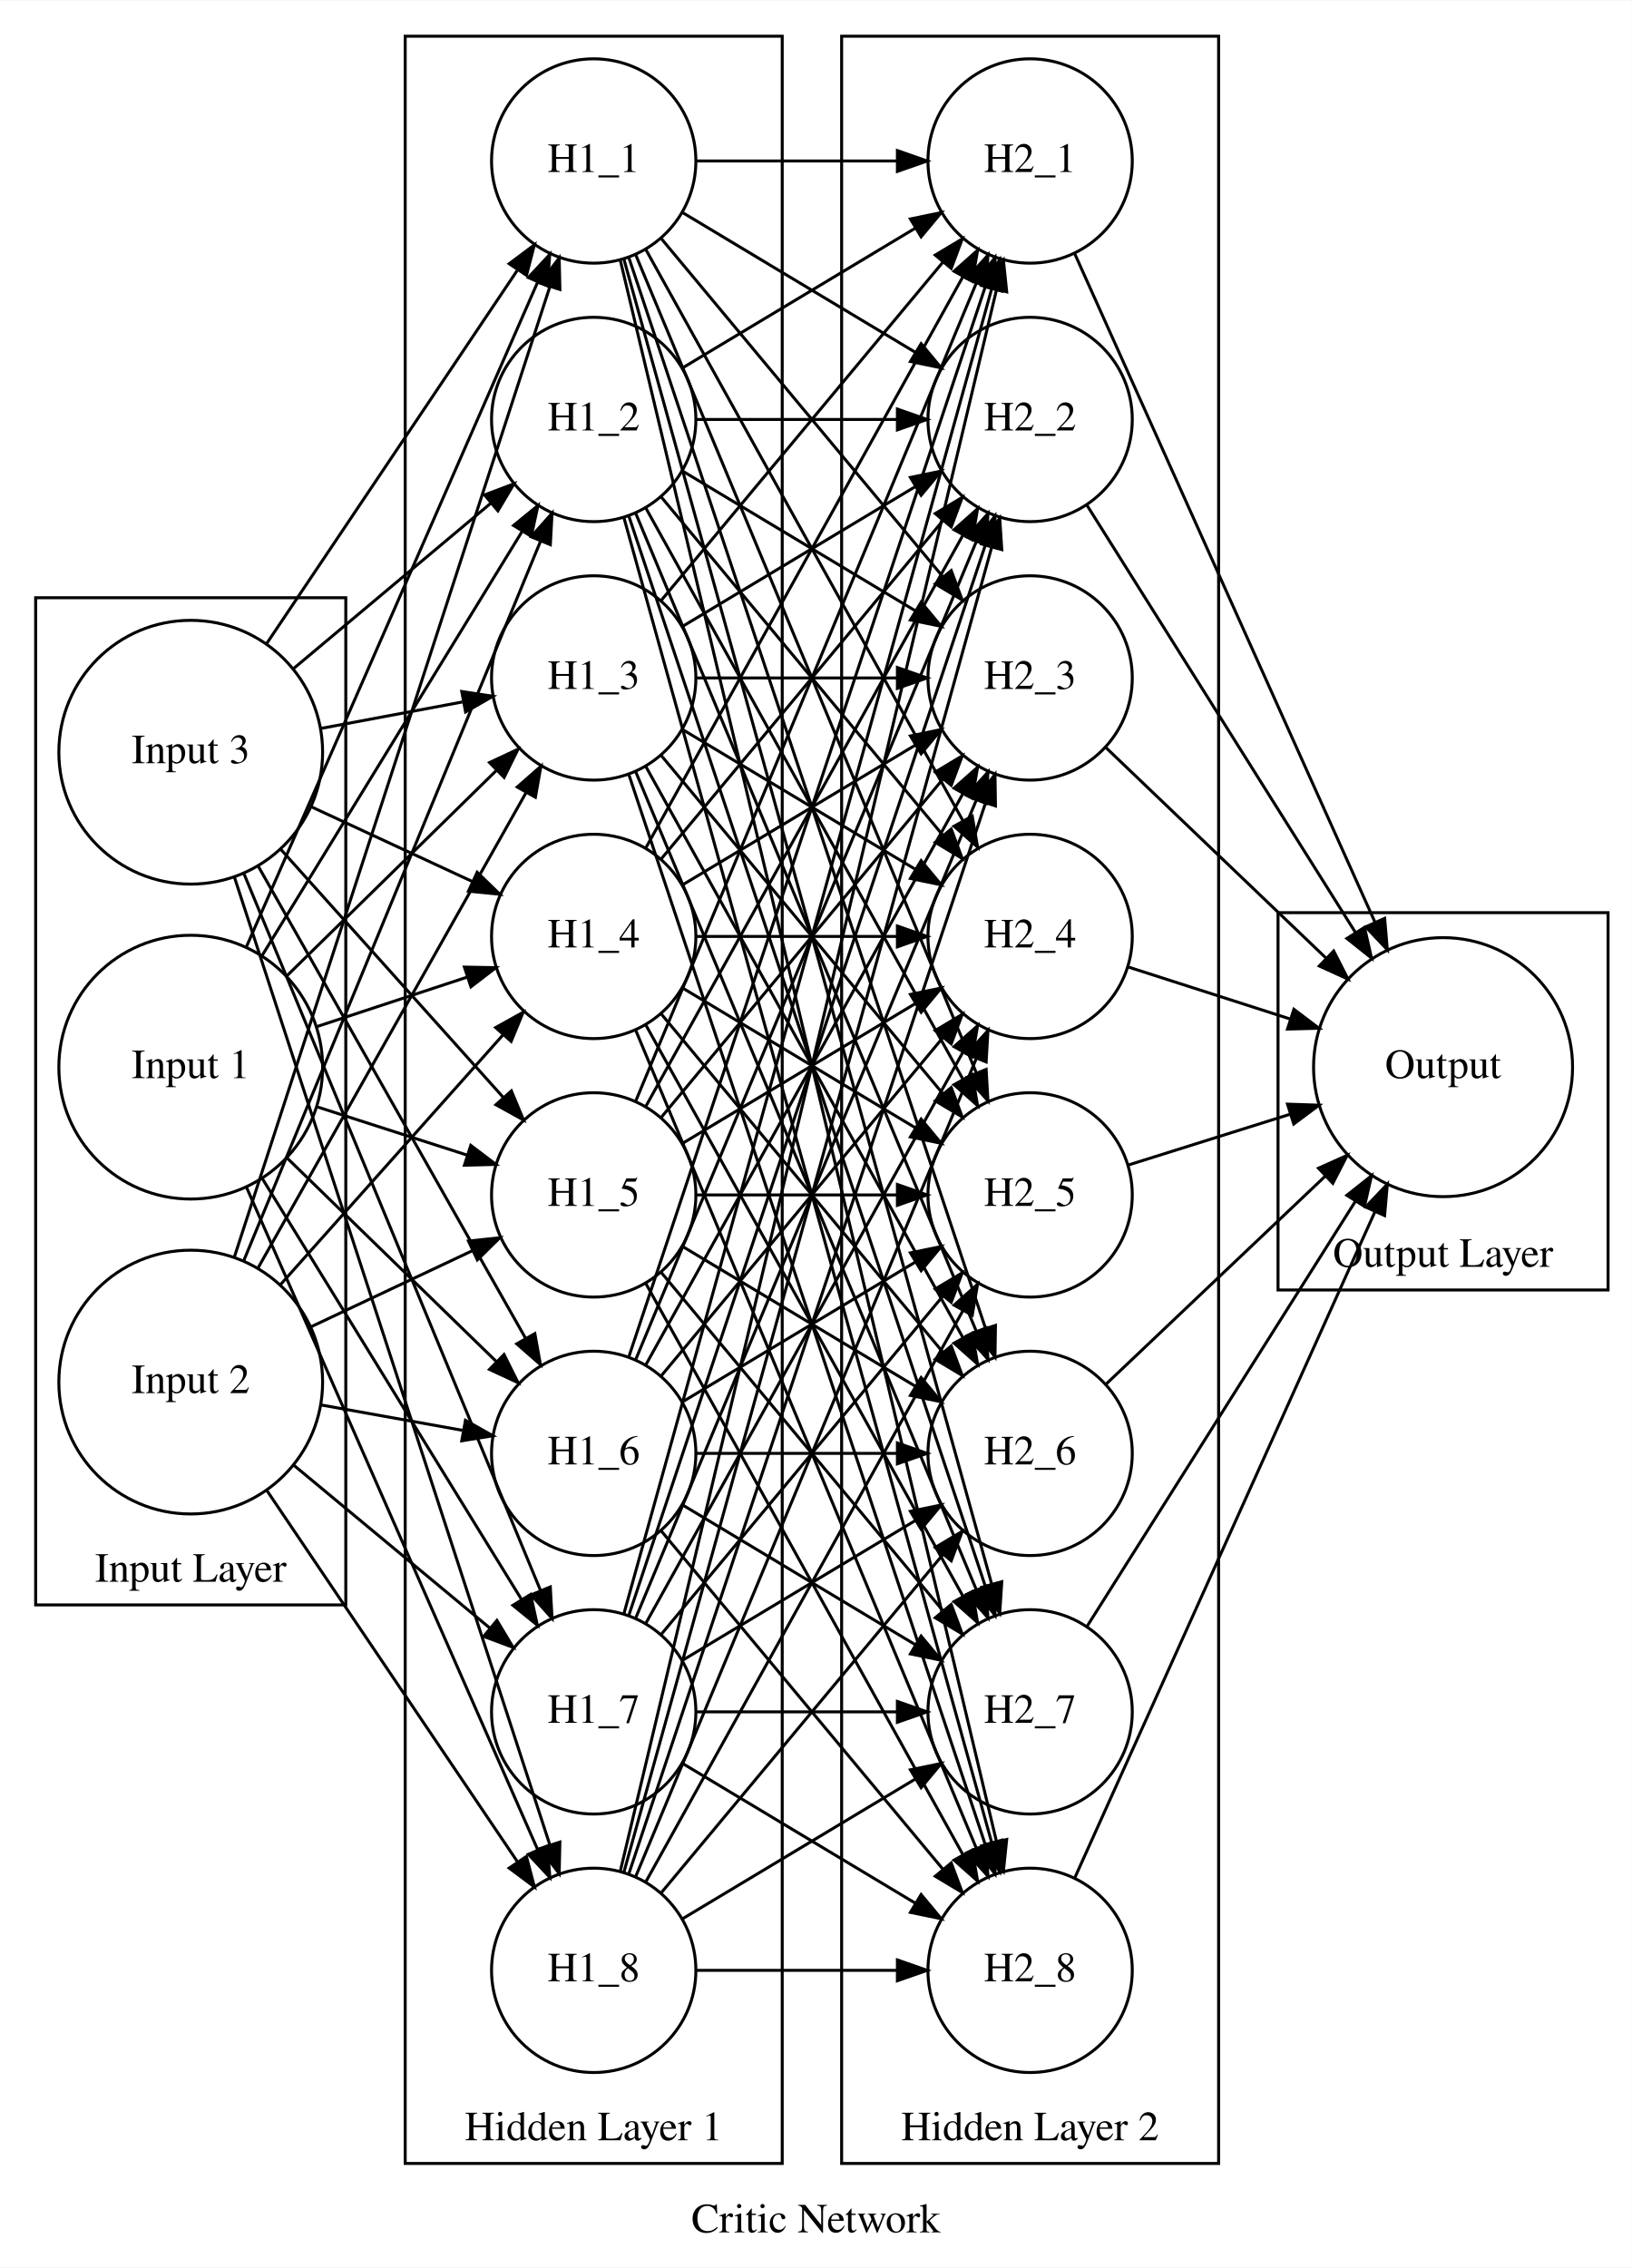
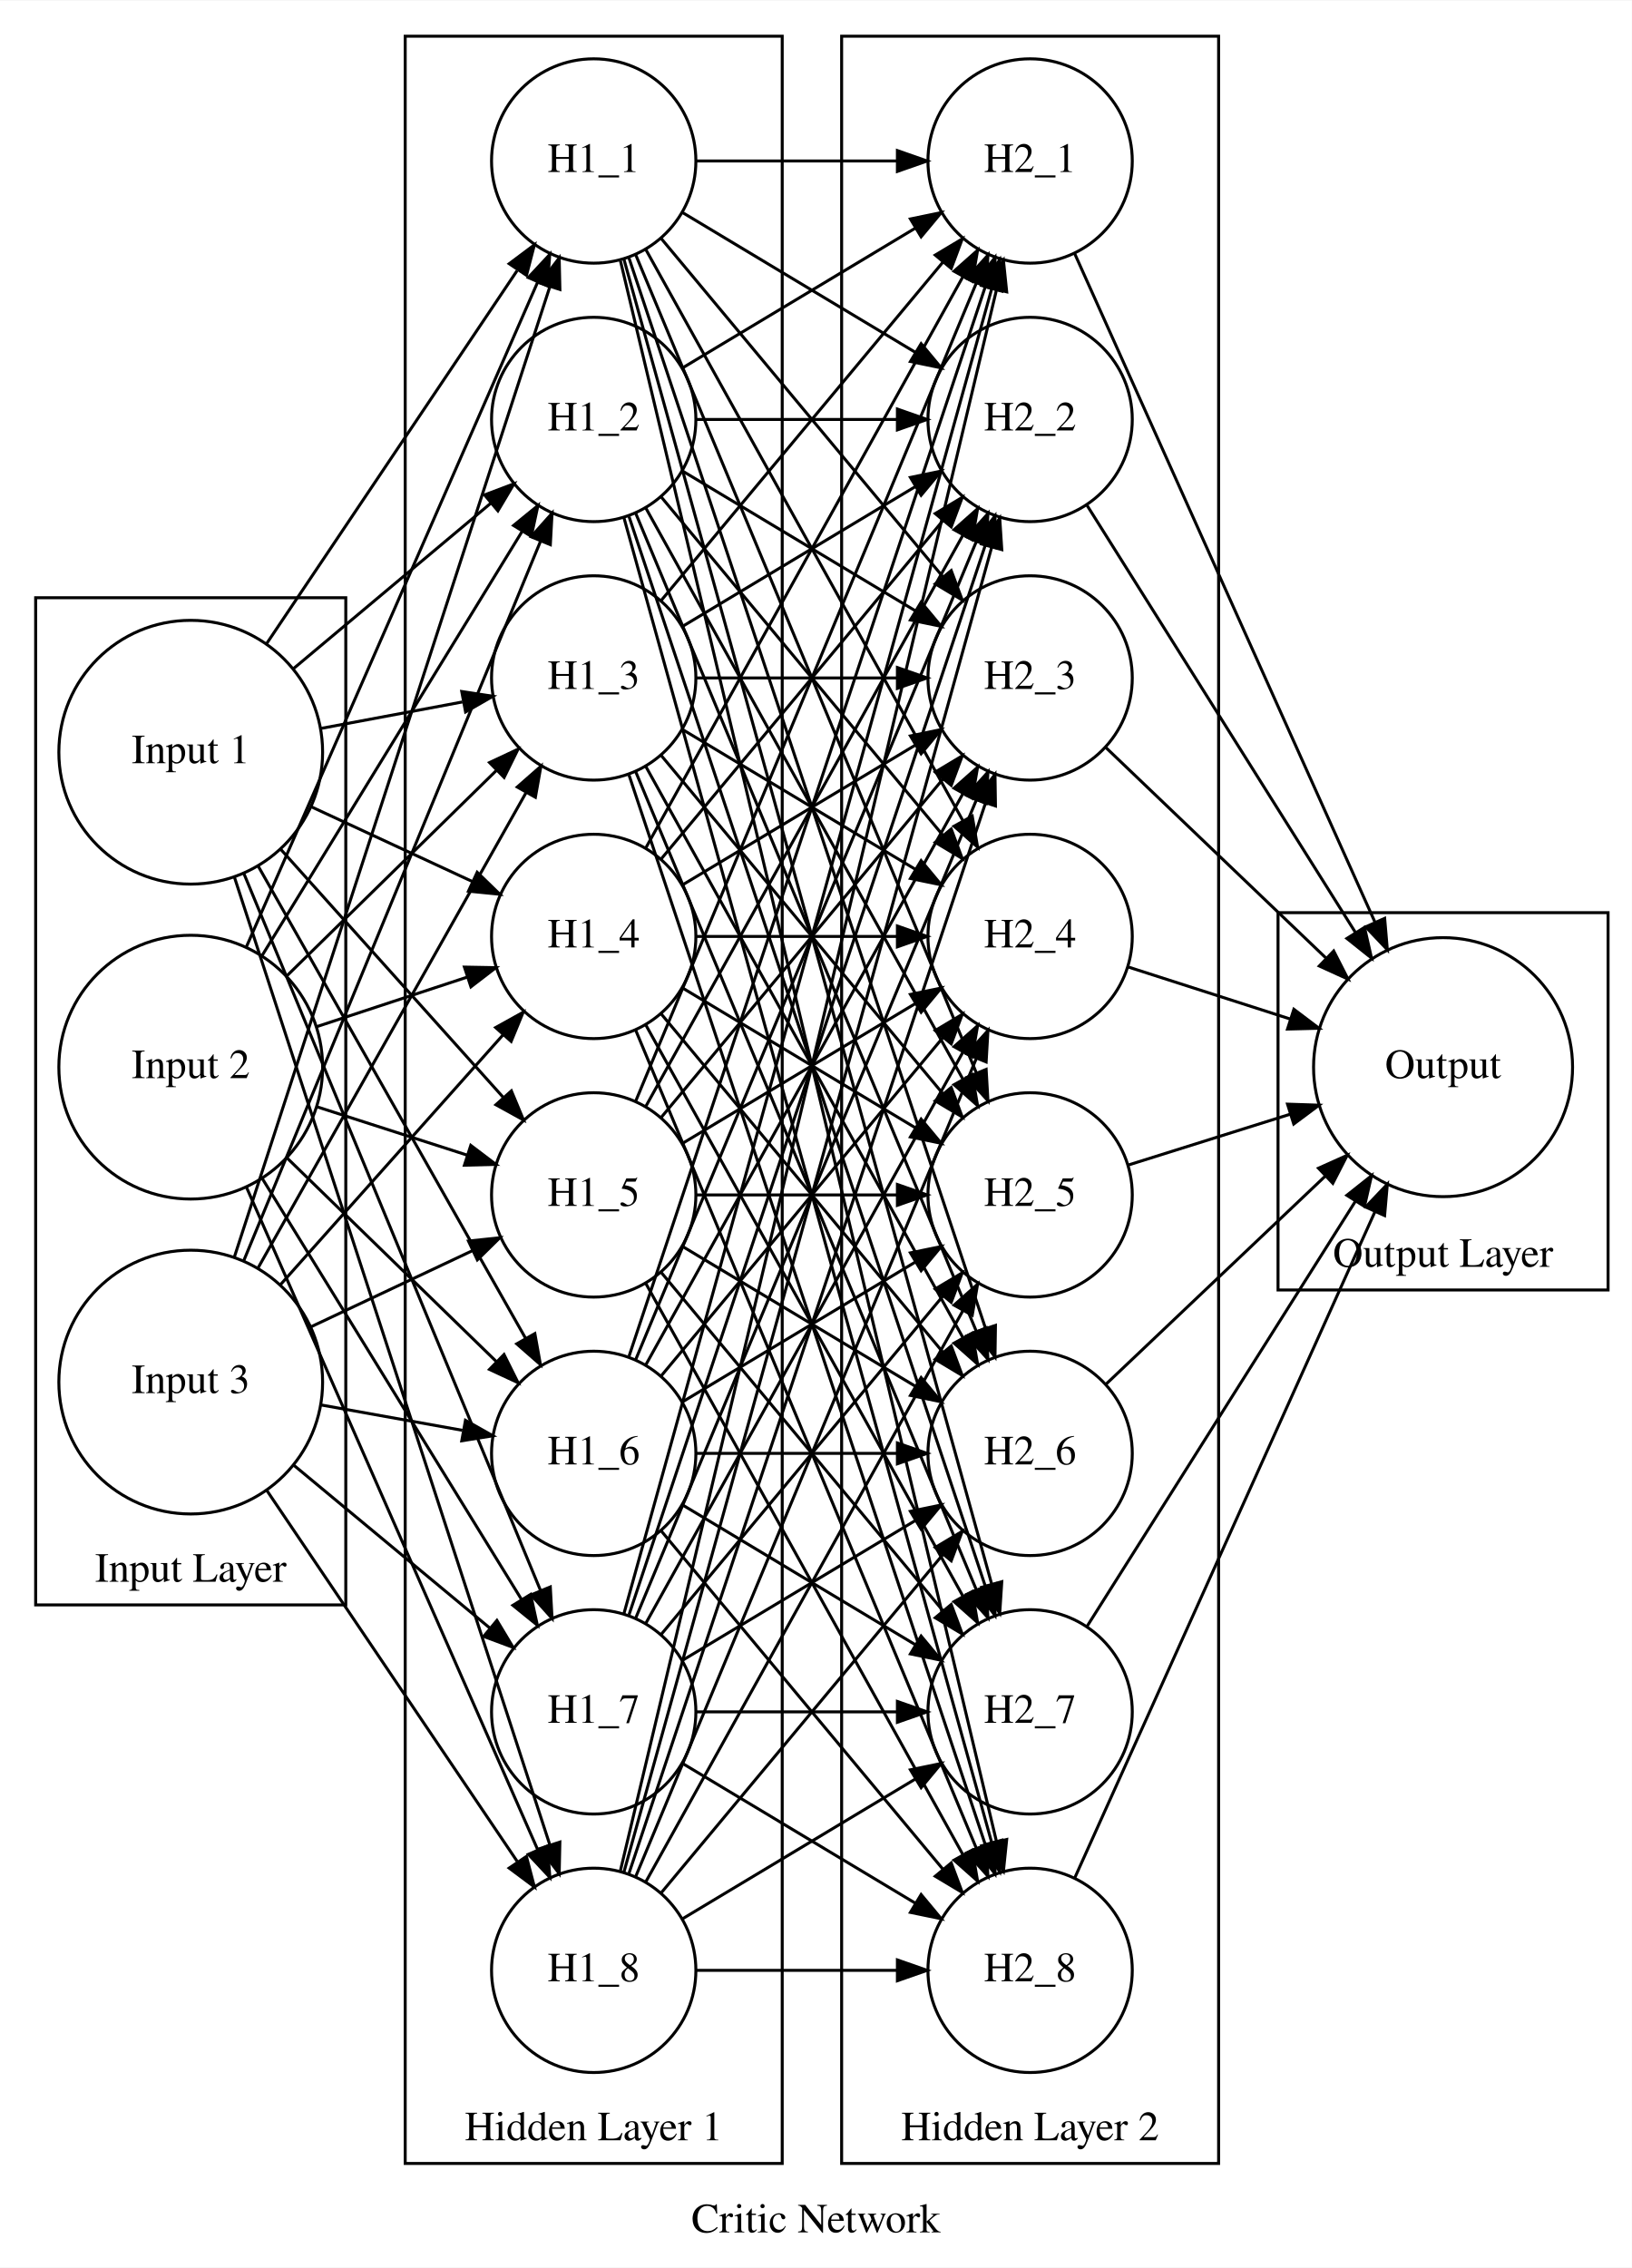
<svg xmlns="http://www.w3.org/2000/svg" width="549pt" height="763pt" viewBox="0.00 0.00 549.27 763.00">
  <g id="graph0" class="graph" transform="scale(1 1) rotate(0) translate(4 759)">
    <polygon fill="white" stroke="transparent" points="-4,4 -4,-759 545.27,-759 545.27,4 -4,4" />
    <text text-anchor="middle" x="270.64" y="-7.8" font-family="Times,serif" font-size="14.00">Critic Network</text>
    <g id="clust1" class="cluster">
      <polygon fill="none" stroke="black" points="8,-219 8,-558 112.39,-558 112.39,-219 8,-219" />
      <text text-anchor="middle" x="60.2" y="-226.8" font-family="Times,serif" font-size="14.00">Input Layer</text>
    </g>
    <g id="clust2" class="cluster">
      <polygon fill="none" stroke="black" points="132.39,-31 132.39,-747 259.29,-747 259.29,-31 132.39,-31" />
      <text text-anchor="middle" x="195.84" y="-38.8" font-family="Times,serif" font-size="14.00">Hidden Layer 1</text>
    </g>
    <g id="clust3" class="cluster">
      <polygon fill="none" stroke="black" points="279.29,-31 279.29,-747 406.18,-747 406.18,-31 279.29,-31" />
      <text text-anchor="middle" x="342.73" y="-38.8" font-family="Times,serif" font-size="14.00">Hidden Layer 2</text>
    </g>
    <g id="clust4" class="cluster">
      <polygon fill="none" stroke="black" points="426.18,-325 426.18,-452 537.27,-452 537.27,-325 426.18,-325" />
      <text text-anchor="middle" x="481.73" y="-332.8" font-family="Times,serif" font-size="14.00">Output Layer</text>
    </g>
    <g id="node1" class="node">
      <ellipse fill="none" stroke="black" cx="60.2" cy="-400" rx="44.39" ry="44.39" />
-       <text text-anchor="middle" x="60.2" y="-396.3" font-family="Times,serif" font-size="14.00">Input 1</text>
+       <text text-anchor="middle" x="60.2" y="-396.3" font-family="Times,serif" font-size="14.00">Input 2</text>
    </g>
    <g id="node4" class="node">
      <ellipse fill="none" stroke="black" cx="195.84" cy="-705" rx="34.39" ry="34.39" />
      <text text-anchor="middle" x="195.84" y="-701.3" font-family="Times,serif" font-size="14.00">H1_1</text>
    </g>
-     <g id="edge1" class="edge">
+     <g id="edge9" class="edge">
      <path fill="none" stroke="black" d="M78.8,-440.19C104.32,-498.41 151.31,-605.66 176.97,-664.22" />
      <polygon fill="black" stroke="black" points="173.83,-665.77 181.05,-673.53 180.24,-662.96 173.83,-665.77" />
    </g>
    <g id="node5" class="node">
      <ellipse fill="none" stroke="black" cx="195.84" cy="-618" rx="34.39" ry="34.39" />
      <text text-anchor="middle" x="195.84" y="-614.3" font-family="Times,serif" font-size="14.00">H1_2</text>
    </g>
-     <g id="edge2" class="edge">
+     <g id="edge10" class="edge">
      <path fill="none" stroke="black" d="M84.17,-437.48C108.66,-477.43 147.22,-540.33 171.76,-580.35" />
      <polygon fill="black" stroke="black" points="168.86,-582.32 177.07,-589.02 174.83,-578.66 168.86,-582.32" />
    </g>
    <g id="node6" class="node">
      <ellipse fill="none" stroke="black" cx="195.84" cy="-531" rx="34.39" ry="34.39" />
      <text text-anchor="middle" x="195.84" y="-527.3" font-family="Times,serif" font-size="14.00">H1_3</text>
    </g>
-     <g id="edge3" class="edge">
+     <g id="edge11" class="edge">
      <path fill="none" stroke="black" d="M92.53,-430.71C113.79,-451.55 141.79,-479 163.13,-499.91" />
      <polygon fill="black" stroke="black" points="160.78,-502.52 170.37,-507.02 165.68,-497.52 160.78,-502.52" />
    </g>
    <g id="node7" class="node">
      <ellipse fill="none" stroke="black" cx="195.84" cy="-444" rx="34.39" ry="34.39" />
      <text text-anchor="middle" x="195.84" y="-440.3" font-family="Times,serif" font-size="14.00">H1_4</text>
    </g>
-     <g id="edge4" class="edge">
+     <g id="edge12" class="edge">
      <path fill="none" stroke="black" d="M102.38,-413.56C118.52,-418.87 137,-424.96 153.18,-430.28" />
      <polygon fill="black" stroke="black" points="152.32,-433.68 162.91,-433.49 154.51,-427.04 152.32,-433.68" />
    </g>
    <g id="node8" class="node">
      <ellipse fill="none" stroke="black" cx="195.84" cy="-357" rx="34.39" ry="34.39" />
      <text text-anchor="middle" x="195.84" y="-353.3" font-family="Times,serif" font-size="14.00">H1_5</text>
    </g>
-     <g id="edge5" class="edge">
+     <g id="edge13" class="edge">
      <path fill="none" stroke="black" d="M102.38,-386.75C118.52,-381.56 137,-375.61 153.18,-370.41" />
      <polygon fill="black" stroke="black" points="154.46,-373.67 162.91,-367.27 152.32,-367 154.46,-373.67" />
    </g>
    <g id="node9" class="node">
      <ellipse fill="none" stroke="black" cx="195.84" cy="-270" rx="34.39" ry="34.39" />
      <text text-anchor="middle" x="195.84" y="-266.3" font-family="Times,serif" font-size="14.00">H1_6</text>
    </g>
-     <g id="edge6" class="edge">
+     <g id="edge14" class="edge">
      <path fill="none" stroke="black" d="M92.53,-369.52C113.79,-348.84 141.79,-321.6 163.13,-300.85" />
      <polygon fill="black" stroke="black" points="165.65,-303.28 170.37,-293.8 160.76,-298.26 165.65,-303.28" />
    </g>
    <g id="node10" class="node">
      <ellipse fill="none" stroke="black" cx="195.84" cy="-183" rx="34.39" ry="34.39" />
      <text text-anchor="middle" x="195.84" y="-179.3" font-family="Times,serif" font-size="14.00">H1_7</text>
    </g>
-     <g id="edge7" class="edge">
+     <g id="edge15" class="edge">
      <path fill="none" stroke="black" d="M84.17,-362.7C108.59,-323.04 147.01,-260.67 171.55,-220.82" />
      <polygon fill="black" stroke="black" points="174.6,-222.53 176.87,-212.18 168.64,-218.86 174.6,-222.53" />
    </g>
    <g id="node11" class="node">
      <ellipse fill="none" stroke="black" cx="195.84" cy="-96" rx="34.39" ry="34.39" />
      <text text-anchor="middle" x="195.84" y="-92.3" font-family="Times,serif" font-size="14.00">H1_8</text>
    </g>
-     <g id="edge8" class="edge">
+     <g id="edge16" class="edge">
      <path fill="none" stroke="black" d="M78.94,-359.63C104.5,-301.49 151.41,-194.8 177.01,-136.55" />
      <polygon fill="black" stroke="black" points="180.26,-137.86 181.08,-127.3 173.85,-135.04 180.26,-137.86" />
    </g>
    <g id="node2" class="node">
      <ellipse fill="none" stroke="black" cx="60.2" cy="-294" rx="44.39" ry="44.39" />
-       <text text-anchor="middle" x="60.2" y="-290.3" font-family="Times,serif" font-size="14.00">Input 2</text>
-     </g>
-     <g id="edge9" class="edge">
+       <text text-anchor="middle" x="60.2" y="-290.3" font-family="Times,serif" font-size="14.00">Input 3</text>
+     </g>
+     <g id="edge17" class="edge">
      <path fill="none" stroke="black" d="M74.87,-336.05C100.48,-414.83 155.42,-583.77 181.09,-662.72" />
      <polygon fill="black" stroke="black" points="177.8,-663.91 184.22,-672.34 184.46,-661.75 177.8,-663.91" />
    </g>
-     <g id="edge10" class="edge">
+     <g id="edge18" class="edge">
      <path fill="none" stroke="black" d="M77.99,-334.71C103.61,-396.82 152.19,-514.59 177.9,-576.92" />
      <polygon fill="black" stroke="black" points="174.77,-578.52 181.82,-586.43 181.24,-575.86 174.77,-578.52" />
    </g>
-     <g id="edge11" class="edge">
+     <g id="edge19" class="edge">
      <path fill="none" stroke="black" d="M82.67,-332.08C107.52,-376.15 148.21,-448.31 173.15,-492.54" />
      <polygon fill="black" stroke="black" points="170.11,-494.28 178.07,-501.27 176.21,-490.84 170.11,-494.28" />
    </g>
-     <g id="edge12" class="edge">
+     <g id="edge20" class="edge">
      <path fill="none" stroke="black" d="M90.19,-326.55C112.46,-351.54 143.07,-385.9 165.44,-411" />
      <polygon fill="black" stroke="black" points="162.83,-413.33 172.09,-418.47 168.05,-408.67 162.83,-413.33" />
    </g>
-     <g id="edge13" class="edge">
+     <g id="edge21" class="edge">
      <path fill="none" stroke="black" d="M100.57,-312.56C117.72,-320.65 137.79,-330.11 154.99,-338.22" />
      <polygon fill="black" stroke="black" points="153.68,-341.47 164.22,-342.57 156.67,-335.14 153.68,-341.47" />
    </g>
-     <g id="edge14" class="edge">
+     <g id="edge22" class="edge">
      <path fill="none" stroke="black" d="M103.85,-286.34C119.12,-283.6 136.33,-280.51 151.65,-277.76" />
      <polygon fill="black" stroke="black" points="152.67,-281.13 161.9,-275.92 151.43,-274.24 152.67,-281.13" />
    </g>
-     <g id="edge15" class="edge">
+     <g id="edge23" class="edge">
      <path fill="none" stroke="black" d="M94.92,-265.99C115.13,-249.21 140.73,-227.94 160.97,-211.13" />
      <polygon fill="black" stroke="black" points="163.26,-213.78 168.71,-204.7 158.79,-208.4 163.26,-213.78" />
    </g>
-     <g id="edge16" class="edge">
+     <g id="edge24" class="edge">
      <path fill="none" stroke="black" d="M85.71,-257.68C109.67,-222.18 145.98,-168.39 170.04,-132.74" />
      <polygon fill="black" stroke="black" points="173.19,-134.34 175.88,-124.09 167.38,-130.42 173.19,-134.34" />
    </g>
    <g id="node3" class="node">
      <ellipse fill="none" stroke="black" cx="60.2" cy="-506" rx="44.39" ry="44.39" />
-       <text text-anchor="middle" x="60.2" y="-502.3" font-family="Times,serif" font-size="14.00">Input 3</text>
-     </g>
-     <g id="edge17" class="edge">
+       <text text-anchor="middle" x="60.2" y="-502.3" font-family="Times,serif" font-size="14.00">Input 1</text>
+     </g>
+     <g id="edge1" class="edge">
      <path fill="none" stroke="black" d="M85.71,-542.5C109.67,-578.19 145.98,-632.24 170.04,-668.07" />
      <polygon fill="black" stroke="black" points="167.4,-670.42 175.88,-676.77 173.21,-666.52 167.4,-670.42" />
    </g>
-     <g id="edge18" class="edge">
+     <g id="edge2" class="edge">
      <path fill="none" stroke="black" d="M94.58,-533.97C114.91,-551.02 140.82,-572.73 161.21,-589.82" />
      <polygon fill="black" stroke="black" points="159.1,-592.61 169.01,-596.35 163.59,-587.25 159.1,-592.61" />
    </g>
-     <g id="edge19" class="edge">
+     <g id="edge3" class="edge">
      <path fill="none" stroke="black" d="M103.85,-513.98C119.12,-516.84 136.33,-520.06 151.65,-522.92" />
      <polygon fill="black" stroke="black" points="151.42,-526.44 161.9,-524.84 152.71,-519.56 151.42,-526.44" />
    </g>
-     <g id="edge20" class="edge">
+     <g id="edge4" class="edge">
      <path fill="none" stroke="black" d="M100.57,-487.73C117.72,-479.78 137.79,-470.47 154.99,-462.48" />
      <polygon fill="black" stroke="black" points="156.62,-465.59 164.22,-458.2 153.68,-459.24 156.62,-465.59" />
    </g>
-     <g id="edge21" class="edge">
+     <g id="edge5" class="edge">
      <path fill="none" stroke="black" d="M90.52,-473.3C112.71,-448.57 143.05,-414.74 165.29,-389.94" />
      <polygon fill="black" stroke="black" points="168.13,-392.01 172.21,-382.23 162.92,-387.34 168.13,-392.01" />
    </g>
-     <g id="edge22" class="edge">
+     <g id="edge6" class="edge">
      <path fill="none" stroke="black" d="M82.82,-467.82C107.58,-424.1 147.92,-352.85 172.84,-308.85" />
      <polygon fill="black" stroke="black" points="176.03,-310.32 177.91,-299.89 169.94,-306.87 176.03,-310.32" />
    </g>
-     <g id="edge23" class="edge">
+     <g id="edge7" class="edge">
      <path fill="none" stroke="black" d="M77.99,-465.42C103.61,-403.5 152.19,-286.09 177.9,-223.95" />
      <polygon fill="black" stroke="black" points="181.23,-225.05 181.82,-214.47 174.76,-222.37 181.23,-225.05" />
    </g>
-     <g id="edge24" class="edge">
+     <g id="edge8" class="edge">
      <path fill="none" stroke="black" d="M74.87,-464.05C100.48,-385.47 155.42,-216.93 181.09,-138.18" />
      <polygon fill="black" stroke="black" points="184.45,-139.17 184.22,-128.58 177.79,-137 184.45,-139.17" />
    </g>
    <g id="node12" class="node">
      <ellipse fill="none" stroke="black" cx="342.73" cy="-705" rx="34.39" ry="34.39" />
      <text text-anchor="middle" x="342.73" y="-701.3" font-family="Times,serif" font-size="14.00">H2_1</text>
    </g>
    <g id="edge25" class="edge">
      <path fill="none" stroke="black" d="M230.44,-705C250.49,-705 276.17,-705 297.8,-705" />
      <polygon fill="black" stroke="black" points="298.06,-708.5 308.06,-705 298.06,-701.5 298.06,-708.5" />
    </g>
    <g id="node13" class="node">
      <ellipse fill="none" stroke="black" cx="342.73" cy="-618" rx="34.39" ry="34.39" />
      <text text-anchor="middle" x="342.73" y="-614.3" font-family="Times,serif" font-size="14.00">H2_2</text>
    </g>
    <g id="edge26" class="edge">
      <path fill="none" stroke="black" d="M225.81,-687.6C248.32,-674.09 279.71,-655.24 304.15,-640.57" />
      <polygon fill="black" stroke="black" points="306.04,-643.51 312.81,-635.37 302.44,-637.51 306.04,-643.51" />
    </g>
    <g id="node14" class="node">
      <ellipse fill="none" stroke="black" cx="342.73" cy="-531" rx="34.39" ry="34.39" />
      <text text-anchor="middle" x="342.73" y="-527.3" font-family="Times,serif" font-size="14.00">H2_3</text>
    </g>
    <g id="edge27" class="edge">
      <path fill="none" stroke="black" d="M218.53,-678.95C243.82,-648.58 285.69,-598.3 313.49,-564.91" />
      <polygon fill="black" stroke="black" points="316.18,-567.15 319.89,-557.23 310.8,-562.67 316.18,-567.15" />
    </g>
    <g id="node15" class="node">
      <ellipse fill="none" stroke="black" cx="342.73" cy="-444" rx="34.39" ry="34.39" />
      <text text-anchor="middle" x="342.73" y="-440.3" font-family="Times,serif" font-size="14.00">H2_4</text>
    </g>
    <g id="edge28" class="edge">
      <path fill="none" stroke="black" d="M213.32,-675.31C239.56,-628.05 290.84,-535.67 320.04,-483.08" />
      <polygon fill="black" stroke="black" points="323.25,-484.5 325.05,-474.06 317.13,-481.1 323.25,-484.5" />
    </g>
    <g id="node16" class="node">
      <ellipse fill="none" stroke="black" cx="342.73" cy="-357" rx="34.39" ry="34.39" />
      <text text-anchor="middle" x="342.73" y="-353.3" font-family="Times,serif" font-size="14.00">H2_5</text>
    </g>
    <g id="edge29" class="edge">
      <path fill="none" stroke="black" d="M209.95,-673.5C236.23,-610.38 295.33,-468.45 324.62,-398.11" />
      <polygon fill="black" stroke="black" points="327.93,-399.25 328.54,-388.68 321.47,-396.56 327.93,-399.25" />
    </g>
    <g id="node17" class="node">
      <ellipse fill="none" stroke="black" cx="342.73" cy="-270" rx="34.39" ry="34.39" />
      <text text-anchor="middle" x="342.73" y="-266.3" font-family="Times,serif" font-size="14.00">H2_6</text>
    </g>
    <g id="edge30" class="edge">
      <path fill="none" stroke="black" d="M207.73,-672.3C233.62,-594.57 298.84,-398.76 327.67,-312.23" />
      <polygon fill="black" stroke="black" points="331.07,-313.08 330.91,-302.48 324.43,-310.86 331.07,-313.08" />
    </g>
    <g id="node18" class="node">
      <ellipse fill="none" stroke="black" cx="342.73" cy="-183" rx="34.39" ry="34.39" />
      <text text-anchor="middle" x="342.73" y="-179.3" font-family="Times,serif" font-size="14.00">H2_7</text>
    </g>
    <g id="edge31" class="edge">
      <path fill="none" stroke="black" d="M206.01,-671.95C231.21,-581.16 301.49,-327.96 329.75,-226.18" />
      <polygon fill="black" stroke="black" points="333.2,-226.81 332.51,-216.24 326.46,-224.94 333.2,-226.81" />
    </g>
    <g id="node19" class="node">
      <ellipse fill="none" stroke="black" cx="342.73" cy="-96" rx="34.39" ry="34.39" />
      <text text-anchor="middle" x="342.73" y="-92.3" font-family="Times,serif" font-size="14.00">H2_8</text>
    </g>
    <g id="edge32" class="edge">
      <path fill="none" stroke="black" d="M204.84,-671.39C229.43,-568.03 303.92,-254.93 331.4,-139.41" />
      <polygon fill="black" stroke="black" points="334.85,-140.04 333.76,-129.51 328.04,-138.42 334.85,-140.04" />
    </g>
    <g id="edge33" class="edge">
      <path fill="none" stroke="black" d="M225.81,-635.4C248.32,-648.91 279.71,-667.76 304.15,-682.43" />
      <polygon fill="black" stroke="black" points="302.44,-685.49 312.81,-687.63 306.04,-679.49 302.44,-685.49" />
    </g>
    <g id="edge34" class="edge">
      <path fill="none" stroke="black" d="M230.44,-618C250.49,-618 276.17,-618 297.8,-618" />
      <polygon fill="black" stroke="black" points="298.06,-621.5 308.06,-618 298.06,-614.5 298.06,-621.5" />
    </g>
    <g id="edge35" class="edge">
      <path fill="none" stroke="black" d="M225.81,-600.6C248.32,-587.09 279.71,-568.24 304.15,-553.57" />
      <polygon fill="black" stroke="black" points="306.04,-556.51 312.81,-548.37 302.44,-550.51 306.04,-556.51" />
    </g>
    <g id="edge36" class="edge">
      <path fill="none" stroke="black" d="M218.53,-591.95C243.82,-561.58 285.69,-511.3 313.49,-477.91" />
      <polygon fill="black" stroke="black" points="316.18,-480.15 319.89,-470.23 310.8,-475.67 316.18,-480.15" />
    </g>
    <g id="edge37" class="edge">
      <path fill="none" stroke="black" d="M213.32,-588.31C239.56,-541.05 290.84,-448.67 320.04,-396.08" />
      <polygon fill="black" stroke="black" points="323.25,-397.5 325.05,-387.06 317.13,-394.1 323.25,-397.5" />
    </g>
    <g id="edge38" class="edge">
      <path fill="none" stroke="black" d="M209.95,-586.5C236.23,-523.38 295.33,-381.45 324.62,-311.11" />
      <polygon fill="black" stroke="black" points="327.93,-312.25 328.54,-301.68 321.47,-309.56 327.93,-312.25" />
    </g>
    <g id="edge39" class="edge">
      <path fill="none" stroke="black" d="M207.73,-585.3C233.62,-507.57 298.84,-311.76 327.67,-225.23" />
      <polygon fill="black" stroke="black" points="331.07,-226.08 330.91,-215.48 324.43,-223.86 331.07,-226.08" />
    </g>
    <g id="edge40" class="edge">
      <path fill="none" stroke="black" d="M206.01,-584.95C231.21,-494.16 301.49,-240.96 329.75,-139.18" />
      <polygon fill="black" stroke="black" points="333.2,-139.81 332.51,-129.24 326.46,-137.94 333.2,-139.81" />
    </g>
    <g id="edge41" class="edge">
      <path fill="none" stroke="black" d="M218.53,-557.05C243.82,-587.42 285.69,-637.7 313.49,-671.09" />
      <polygon fill="black" stroke="black" points="310.8,-673.33 319.89,-678.77 316.18,-668.85 310.8,-673.33" />
    </g>
    <g id="edge42" class="edge">
      <path fill="none" stroke="black" d="M225.81,-548.4C248.32,-561.91 279.71,-580.76 304.15,-595.43" />
      <polygon fill="black" stroke="black" points="302.44,-598.49 312.81,-600.63 306.04,-592.49 302.44,-598.49" />
    </g>
    <g id="edge43" class="edge">
      <path fill="none" stroke="black" d="M230.44,-531C250.49,-531 276.17,-531 297.8,-531" />
      <polygon fill="black" stroke="black" points="298.06,-534.5 308.06,-531 298.06,-527.5 298.06,-534.5" />
    </g>
    <g id="edge44" class="edge">
      <path fill="none" stroke="black" d="M225.81,-513.6C248.32,-500.09 279.71,-481.24 304.15,-466.57" />
      <polygon fill="black" stroke="black" points="306.04,-469.51 312.81,-461.37 302.44,-463.51 306.04,-469.51" />
    </g>
    <g id="edge45" class="edge">
      <path fill="none" stroke="black" d="M218.53,-504.95C243.82,-474.58 285.69,-424.3 313.49,-390.91" />
      <polygon fill="black" stroke="black" points="316.18,-393.15 319.89,-383.23 310.8,-388.67 316.18,-393.15" />
    </g>
    <g id="edge46" class="edge">
      <path fill="none" stroke="black" d="M213.32,-501.31C239.56,-454.05 290.84,-361.67 320.04,-309.08" />
      <polygon fill="black" stroke="black" points="323.25,-310.5 325.05,-300.06 317.13,-307.1 323.25,-310.5" />
    </g>
    <g id="edge47" class="edge">
      <path fill="none" stroke="black" d="M209.95,-499.5C236.23,-436.38 295.33,-294.45 324.62,-224.11" />
      <polygon fill="black" stroke="black" points="327.93,-225.25 328.54,-214.68 321.47,-222.56 327.93,-225.25" />
    </g>
    <g id="edge48" class="edge">
      <path fill="none" stroke="black" d="M207.73,-498.3C233.62,-420.57 298.84,-224.76 327.67,-138.23" />
      <polygon fill="black" stroke="black" points="331.07,-139.08 330.91,-128.48 324.43,-136.86 331.07,-139.08" />
    </g>
    <g id="edge49" class="edge">
      <path fill="none" stroke="black" d="M213.32,-473.69C239.56,-520.95 290.84,-613.33 320.04,-665.92" />
      <polygon fill="black" stroke="black" points="317.13,-667.9 325.05,-674.94 323.25,-664.5 317.13,-667.9" />
    </g>
    <g id="edge50" class="edge">
      <path fill="none" stroke="black" d="M218.53,-470.05C243.82,-500.42 285.69,-550.7 313.49,-584.09" />
      <polygon fill="black" stroke="black" points="310.8,-586.33 319.89,-591.77 316.18,-581.85 310.8,-586.33" />
    </g>
    <g id="edge51" class="edge">
      <path fill="none" stroke="black" d="M225.81,-461.4C248.32,-474.91 279.71,-493.76 304.15,-508.43" />
      <polygon fill="black" stroke="black" points="302.44,-511.49 312.81,-513.63 306.04,-505.49 302.44,-511.49" />
    </g>
    <g id="edge52" class="edge">
      <path fill="none" stroke="black" d="M230.44,-444C250.49,-444 276.17,-444 297.8,-444" />
      <polygon fill="black" stroke="black" points="298.06,-447.5 308.06,-444 298.06,-440.5 298.06,-447.5" />
    </g>
    <g id="edge53" class="edge">
      <path fill="none" stroke="black" d="M225.81,-426.6C248.32,-413.09 279.71,-394.24 304.15,-379.57" />
      <polygon fill="black" stroke="black" points="306.04,-382.51 312.81,-374.37 302.44,-376.51 306.04,-382.51" />
    </g>
    <g id="edge54" class="edge">
      <path fill="none" stroke="black" d="M218.53,-417.95C243.82,-387.58 285.69,-337.3 313.49,-303.91" />
      <polygon fill="black" stroke="black" points="316.18,-306.15 319.89,-296.23 310.8,-301.67 316.18,-306.15" />
    </g>
    <g id="edge55" class="edge">
      <path fill="none" stroke="black" d="M213.32,-414.31C239.56,-367.05 290.84,-274.67 320.04,-222.08" />
      <polygon fill="black" stroke="black" points="323.25,-223.5 325.05,-213.06 317.13,-220.1 323.25,-223.5" />
    </g>
    <g id="edge56" class="edge">
      <path fill="none" stroke="black" d="M209.95,-412.5C236.23,-349.38 295.33,-207.45 324.62,-137.11" />
      <polygon fill="black" stroke="black" points="327.93,-138.25 328.54,-127.68 321.47,-135.56 327.93,-138.25" />
    </g>
    <g id="edge57" class="edge">
      <path fill="none" stroke="black" d="M209.95,-388.5C236.23,-451.62 295.33,-593.55 324.62,-663.89" />
      <polygon fill="black" stroke="black" points="321.47,-665.44 328.54,-673.32 327.93,-662.75 321.47,-665.44" />
    </g>
    <g id="edge58" class="edge">
      <path fill="none" stroke="black" d="M213.32,-386.69C239.56,-433.95 290.84,-526.33 320.04,-578.92" />
      <polygon fill="black" stroke="black" points="317.13,-580.9 325.05,-587.94 323.25,-577.5 317.13,-580.9" />
    </g>
    <g id="edge59" class="edge">
      <path fill="none" stroke="black" d="M218.53,-383.05C243.82,-413.42 285.69,-463.7 313.49,-497.09" />
      <polygon fill="black" stroke="black" points="310.8,-499.33 319.89,-504.77 316.18,-494.85 310.8,-499.33" />
    </g>
    <g id="edge60" class="edge">
      <path fill="none" stroke="black" d="M225.81,-374.4C248.32,-387.91 279.71,-406.76 304.15,-421.43" />
      <polygon fill="black" stroke="black" points="302.44,-424.49 312.81,-426.63 306.04,-418.49 302.44,-424.49" />
    </g>
    <g id="edge61" class="edge">
      <path fill="none" stroke="black" d="M230.44,-357C250.49,-357 276.17,-357 297.8,-357" />
      <polygon fill="black" stroke="black" points="298.06,-360.5 308.06,-357 298.06,-353.5 298.06,-360.5" />
    </g>
    <g id="edge62" class="edge">
      <path fill="none" stroke="black" d="M225.81,-339.6C248.32,-326.09 279.71,-307.24 304.15,-292.57" />
      <polygon fill="black" stroke="black" points="306.04,-295.51 312.81,-287.37 302.44,-289.51 306.04,-295.51" />
    </g>
    <g id="edge63" class="edge">
      <path fill="none" stroke="black" d="M218.53,-330.95C243.82,-300.58 285.69,-250.3 313.49,-216.91" />
      <polygon fill="black" stroke="black" points="316.18,-219.15 319.89,-209.23 310.8,-214.67 316.18,-219.15" />
    </g>
    <g id="edge64" class="edge">
      <path fill="none" stroke="black" d="M213.32,-327.31C239.56,-280.05 290.84,-187.67 320.04,-135.08" />
      <polygon fill="black" stroke="black" points="323.25,-136.5 325.05,-126.06 317.13,-133.1 323.25,-136.5" />
    </g>
    <g id="edge65" class="edge">
      <path fill="none" stroke="black" d="M207.73,-302.7C233.62,-380.43 298.84,-576.24 327.67,-662.77" />
      <polygon fill="black" stroke="black" points="324.43,-664.14 330.91,-672.52 331.07,-661.92 324.43,-664.14" />
    </g>
    <g id="edge66" class="edge">
      <path fill="none" stroke="black" d="M209.95,-301.5C236.23,-364.62 295.33,-506.55 324.62,-576.89" />
      <polygon fill="black" stroke="black" points="321.47,-578.44 328.54,-586.32 327.93,-575.75 321.47,-578.44" />
    </g>
    <g id="edge67" class="edge">
      <path fill="none" stroke="black" d="M213.32,-299.69C239.56,-346.95 290.84,-439.33 320.04,-491.92" />
      <polygon fill="black" stroke="black" points="317.13,-493.9 325.05,-500.94 323.25,-490.5 317.13,-493.9" />
    </g>
    <g id="edge68" class="edge">
      <path fill="none" stroke="black" d="M218.53,-296.05C243.82,-326.42 285.69,-376.7 313.49,-410.09" />
      <polygon fill="black" stroke="black" points="310.8,-412.33 319.89,-417.77 316.18,-407.85 310.8,-412.33" />
    </g>
    <g id="edge69" class="edge">
      <path fill="none" stroke="black" d="M225.81,-287.4C248.32,-300.91 279.71,-319.76 304.15,-334.43" />
      <polygon fill="black" stroke="black" points="302.44,-337.49 312.81,-339.63 306.04,-331.49 302.44,-337.49" />
    </g>
    <g id="edge70" class="edge">
      <path fill="none" stroke="black" d="M230.44,-270C250.49,-270 276.17,-270 297.8,-270" />
      <polygon fill="black" stroke="black" points="298.06,-273.5 308.06,-270 298.06,-266.5 298.06,-273.5" />
    </g>
    <g id="edge71" class="edge">
      <path fill="none" stroke="black" d="M225.81,-252.6C248.32,-239.09 279.71,-220.24 304.15,-205.57" />
      <polygon fill="black" stroke="black" points="306.04,-208.51 312.81,-200.37 302.44,-202.51 306.04,-208.51" />
    </g>
    <g id="edge72" class="edge">
      <path fill="none" stroke="black" d="M218.53,-243.95C243.82,-213.58 285.69,-163.3 313.49,-129.91" />
      <polygon fill="black" stroke="black" points="316.18,-132.15 319.89,-122.23 310.8,-127.67 316.18,-132.15" />
    </g>
    <g id="edge73" class="edge">
      <path fill="none" stroke="black" d="M206.01,-216.05C231.21,-306.84 301.49,-560.04 329.75,-661.82" />
      <polygon fill="black" stroke="black" points="326.46,-663.06 332.51,-671.76 333.2,-661.19 326.46,-663.06" />
    </g>
    <g id="edge74" class="edge">
      <path fill="none" stroke="black" d="M207.73,-215.7C233.62,-293.43 298.84,-489.24 327.67,-575.77" />
      <polygon fill="black" stroke="black" points="324.43,-577.14 330.91,-585.52 331.07,-574.92 324.43,-577.14" />
    </g>
    <g id="edge75" class="edge">
      <path fill="none" stroke="black" d="M209.95,-214.5C236.23,-277.62 295.33,-419.55 324.62,-489.89" />
      <polygon fill="black" stroke="black" points="321.47,-491.44 328.54,-499.32 327.93,-488.75 321.47,-491.44" />
    </g>
    <g id="edge76" class="edge">
      <path fill="none" stroke="black" d="M213.32,-212.69C239.56,-259.95 290.84,-352.33 320.04,-404.92" />
      <polygon fill="black" stroke="black" points="317.13,-406.9 325.05,-413.94 323.25,-403.5 317.13,-406.9" />
    </g>
    <g id="edge77" class="edge">
      <path fill="none" stroke="black" d="M218.53,-209.05C243.82,-239.42 285.69,-289.7 313.49,-323.09" />
      <polygon fill="black" stroke="black" points="310.8,-325.33 319.89,-330.77 316.18,-320.85 310.8,-325.33" />
    </g>
    <g id="edge78" class="edge">
      <path fill="none" stroke="black" d="M225.81,-200.4C248.32,-213.91 279.71,-232.76 304.15,-247.43" />
      <polygon fill="black" stroke="black" points="302.44,-250.49 312.81,-252.63 306.04,-244.49 302.44,-250.49" />
    </g>
    <g id="edge79" class="edge">
      <path fill="none" stroke="black" d="M230.44,-183C250.49,-183 276.17,-183 297.8,-183" />
      <polygon fill="black" stroke="black" points="298.06,-186.5 308.06,-183 298.06,-179.5 298.06,-186.5" />
    </g>
    <g id="edge80" class="edge">
      <path fill="none" stroke="black" d="M225.81,-165.6C248.32,-152.09 279.71,-133.24 304.15,-118.57" />
      <polygon fill="black" stroke="black" points="306.04,-121.51 312.81,-113.37 302.44,-115.51 306.04,-121.51" />
    </g>
    <g id="edge81" class="edge">
      <path fill="none" stroke="black" d="M204.84,-129.61C229.43,-232.97 303.92,-546.07 331.4,-661.59" />
      <polygon fill="black" stroke="black" points="328.04,-662.58 333.76,-671.49 334.85,-660.96 328.04,-662.58" />
    </g>
    <g id="edge82" class="edge">
      <path fill="none" stroke="black" d="M206.01,-129.05C231.21,-219.84 301.49,-473.04 329.75,-574.82" />
      <polygon fill="black" stroke="black" points="326.46,-576.06 332.51,-584.76 333.2,-574.19 326.46,-576.06" />
    </g>
    <g id="edge83" class="edge">
      <path fill="none" stroke="black" d="M207.73,-128.7C233.62,-206.43 298.84,-402.24 327.67,-488.77" />
      <polygon fill="black" stroke="black" points="324.43,-490.14 330.91,-498.52 331.07,-487.92 324.43,-490.14" />
    </g>
    <g id="edge84" class="edge">
      <path fill="none" stroke="black" d="M209.95,-127.5C236.23,-190.62 295.33,-332.55 324.62,-402.89" />
      <polygon fill="black" stroke="black" points="321.47,-404.44 328.54,-412.32 327.93,-401.75 321.47,-404.44" />
    </g>
    <g id="edge85" class="edge">
      <path fill="none" stroke="black" d="M213.32,-125.69C239.56,-172.95 290.84,-265.33 320.04,-317.92" />
      <polygon fill="black" stroke="black" points="317.13,-319.9 325.05,-326.94 323.25,-316.5 317.13,-319.9" />
    </g>
    <g id="edge86" class="edge">
      <path fill="none" stroke="black" d="M218.53,-122.05C243.82,-152.42 285.69,-202.7 313.49,-236.09" />
      <polygon fill="black" stroke="black" points="310.8,-238.33 319.89,-243.77 316.18,-233.85 310.8,-238.33" />
    </g>
    <g id="edge87" class="edge">
      <path fill="none" stroke="black" d="M225.81,-113.4C248.32,-126.91 279.71,-145.76 304.15,-160.43" />
      <polygon fill="black" stroke="black" points="302.44,-163.49 312.81,-165.63 306.04,-157.49 302.44,-163.49" />
    </g>
    <g id="edge88" class="edge">
      <path fill="none" stroke="black" d="M230.44,-96C250.49,-96 276.17,-96 297.8,-96" />
      <polygon fill="black" stroke="black" points="298.06,-99.5 308.06,-96 298.06,-92.5 298.06,-99.5" />
    </g>
    <g id="node20" class="node">
      <ellipse fill="none" stroke="black" cx="481.73" cy="-400" rx="43.59" ry="43.59" />
      <text text-anchor="middle" x="481.73" y="-396.3" font-family="Times,serif" font-size="14.00">Output</text>
    </g>
    <g id="edge89" class="edge">
      <path fill="none" stroke="black" d="M357.75,-673.79C381.62,-620.65 430.33,-512.2 458.76,-448.91" />
      <polygon fill="black" stroke="black" points="462.07,-450.09 462.97,-439.53 455.68,-447.22 462.07,-450.09" />
    </g>
    <g id="edge90" class="edge">
      <path fill="none" stroke="black" d="M361.92,-589.05C385.01,-552.32 425.08,-488.55 452.23,-445.34" />
      <polygon fill="black" stroke="black" points="455.29,-447.05 457.65,-436.72 449.37,-443.32 455.29,-447.05" />
    </g>
    <g id="edge91" class="edge">
      <path fill="none" stroke="black" d="M368.22,-507.58C388.78,-487.92 418.51,-459.5 442.24,-436.8" />
      <polygon fill="black" stroke="black" points="444.91,-439.1 449.72,-429.65 440.07,-434.04 444.91,-439.1" />
    </g>
    <g id="edge92" class="edge">
      <path fill="none" stroke="black" d="M375.85,-433.68C392.07,-428.47 412.13,-422.03 430.35,-416.18" />
      <polygon fill="black" stroke="black" points="431.51,-419.48 439.96,-413.09 429.37,-412.82 431.51,-419.48" />
    </g>
    <g id="edge93" class="edge">
      <path fill="none" stroke="black" d="M375.85,-367.08C392.07,-372.17 412.13,-378.47 430.35,-384.19" />
      <polygon fill="black" stroke="black" points="429.37,-387.55 439.96,-387.2 431.47,-380.87 429.37,-387.55" />
    </g>
    <g id="edge94" class="edge">
      <path fill="none" stroke="black" d="M368.22,-293.24C388.71,-312.68 418.3,-340.77 442,-363.25" />
      <polygon fill="black" stroke="black" points="439.8,-365.99 449.46,-370.33 444.62,-360.91 439.8,-365.99" />
    </g>
    <g id="edge95" class="edge">
      <path fill="none" stroke="black" d="M361.92,-211.82C385.01,-248.38 425.08,-311.85 452.23,-354.87" />
      <polygon fill="black" stroke="black" points="449.35,-356.86 457.65,-363.45 455.27,-353.13 449.35,-356.86" />
    </g>
    <g id="edge96" class="edge">
      <path fill="none" stroke="black" d="M357.75,-127.1C381.62,-180.07 430.33,-288.16 458.76,-351.25" />
      <polygon fill="black" stroke="black" points="455.67,-352.92 462.97,-360.6 462.05,-350.04 455.67,-352.92" />
    </g>
  </g>
</svg>
